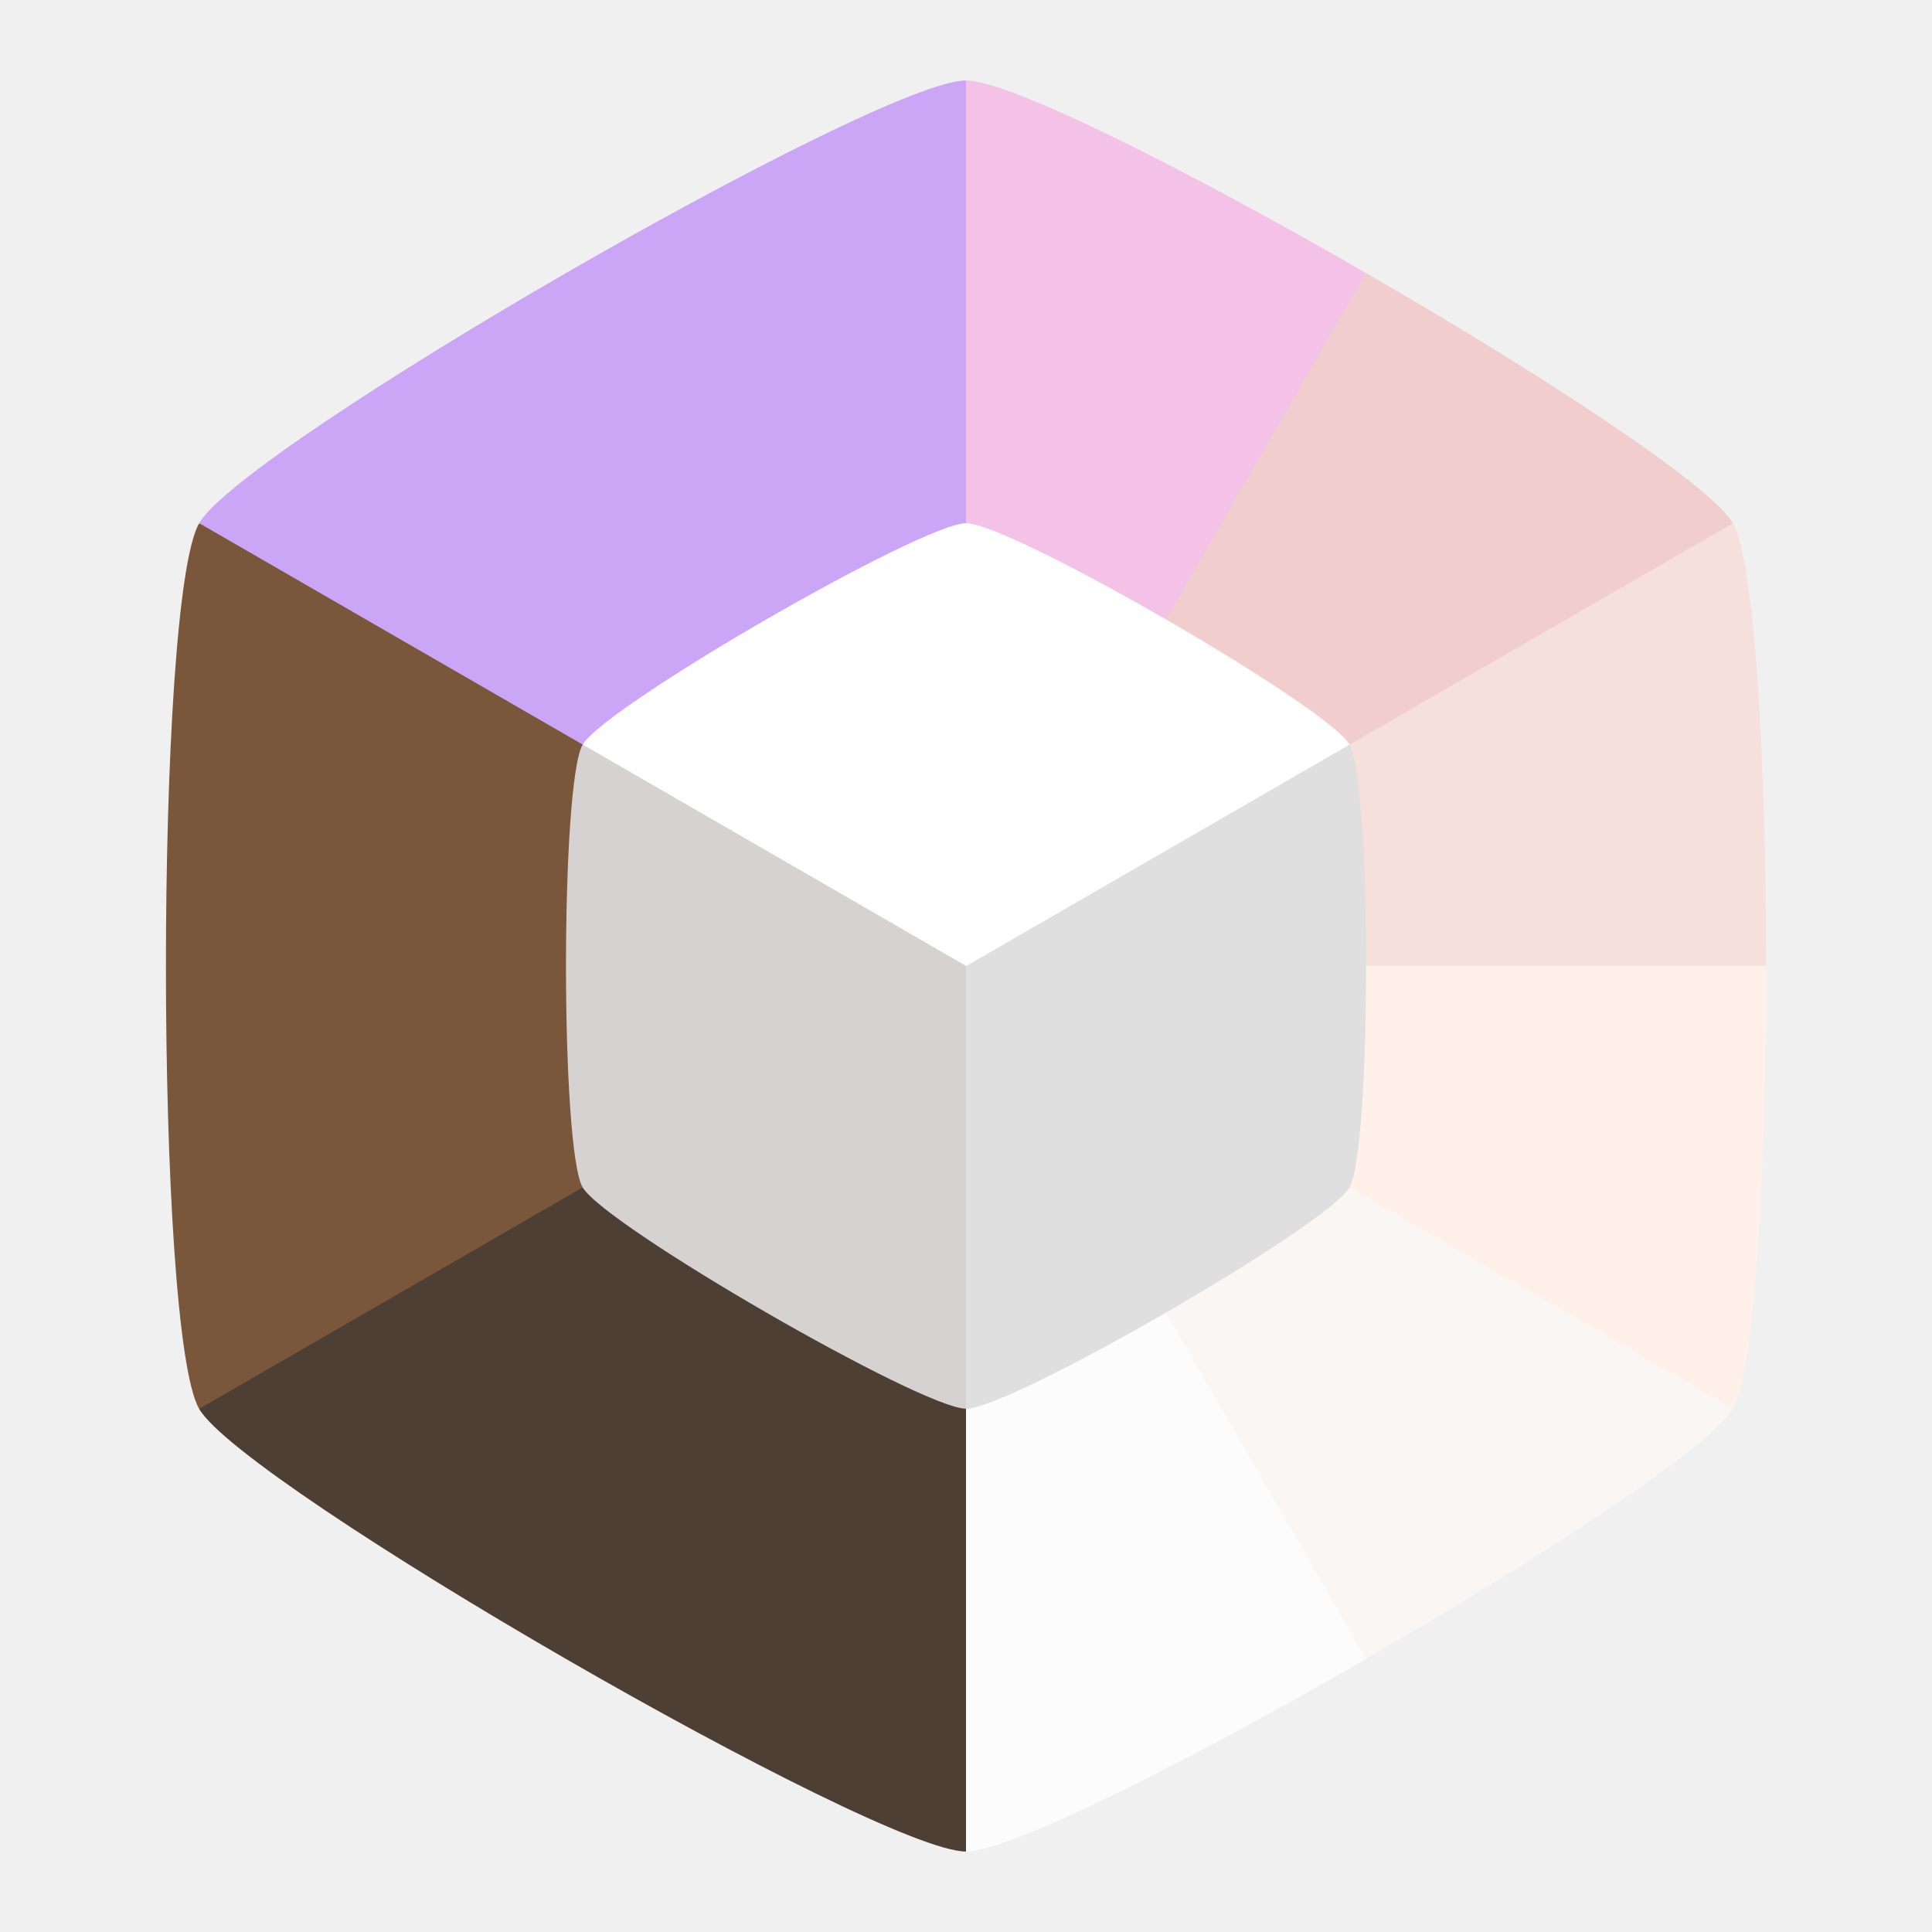
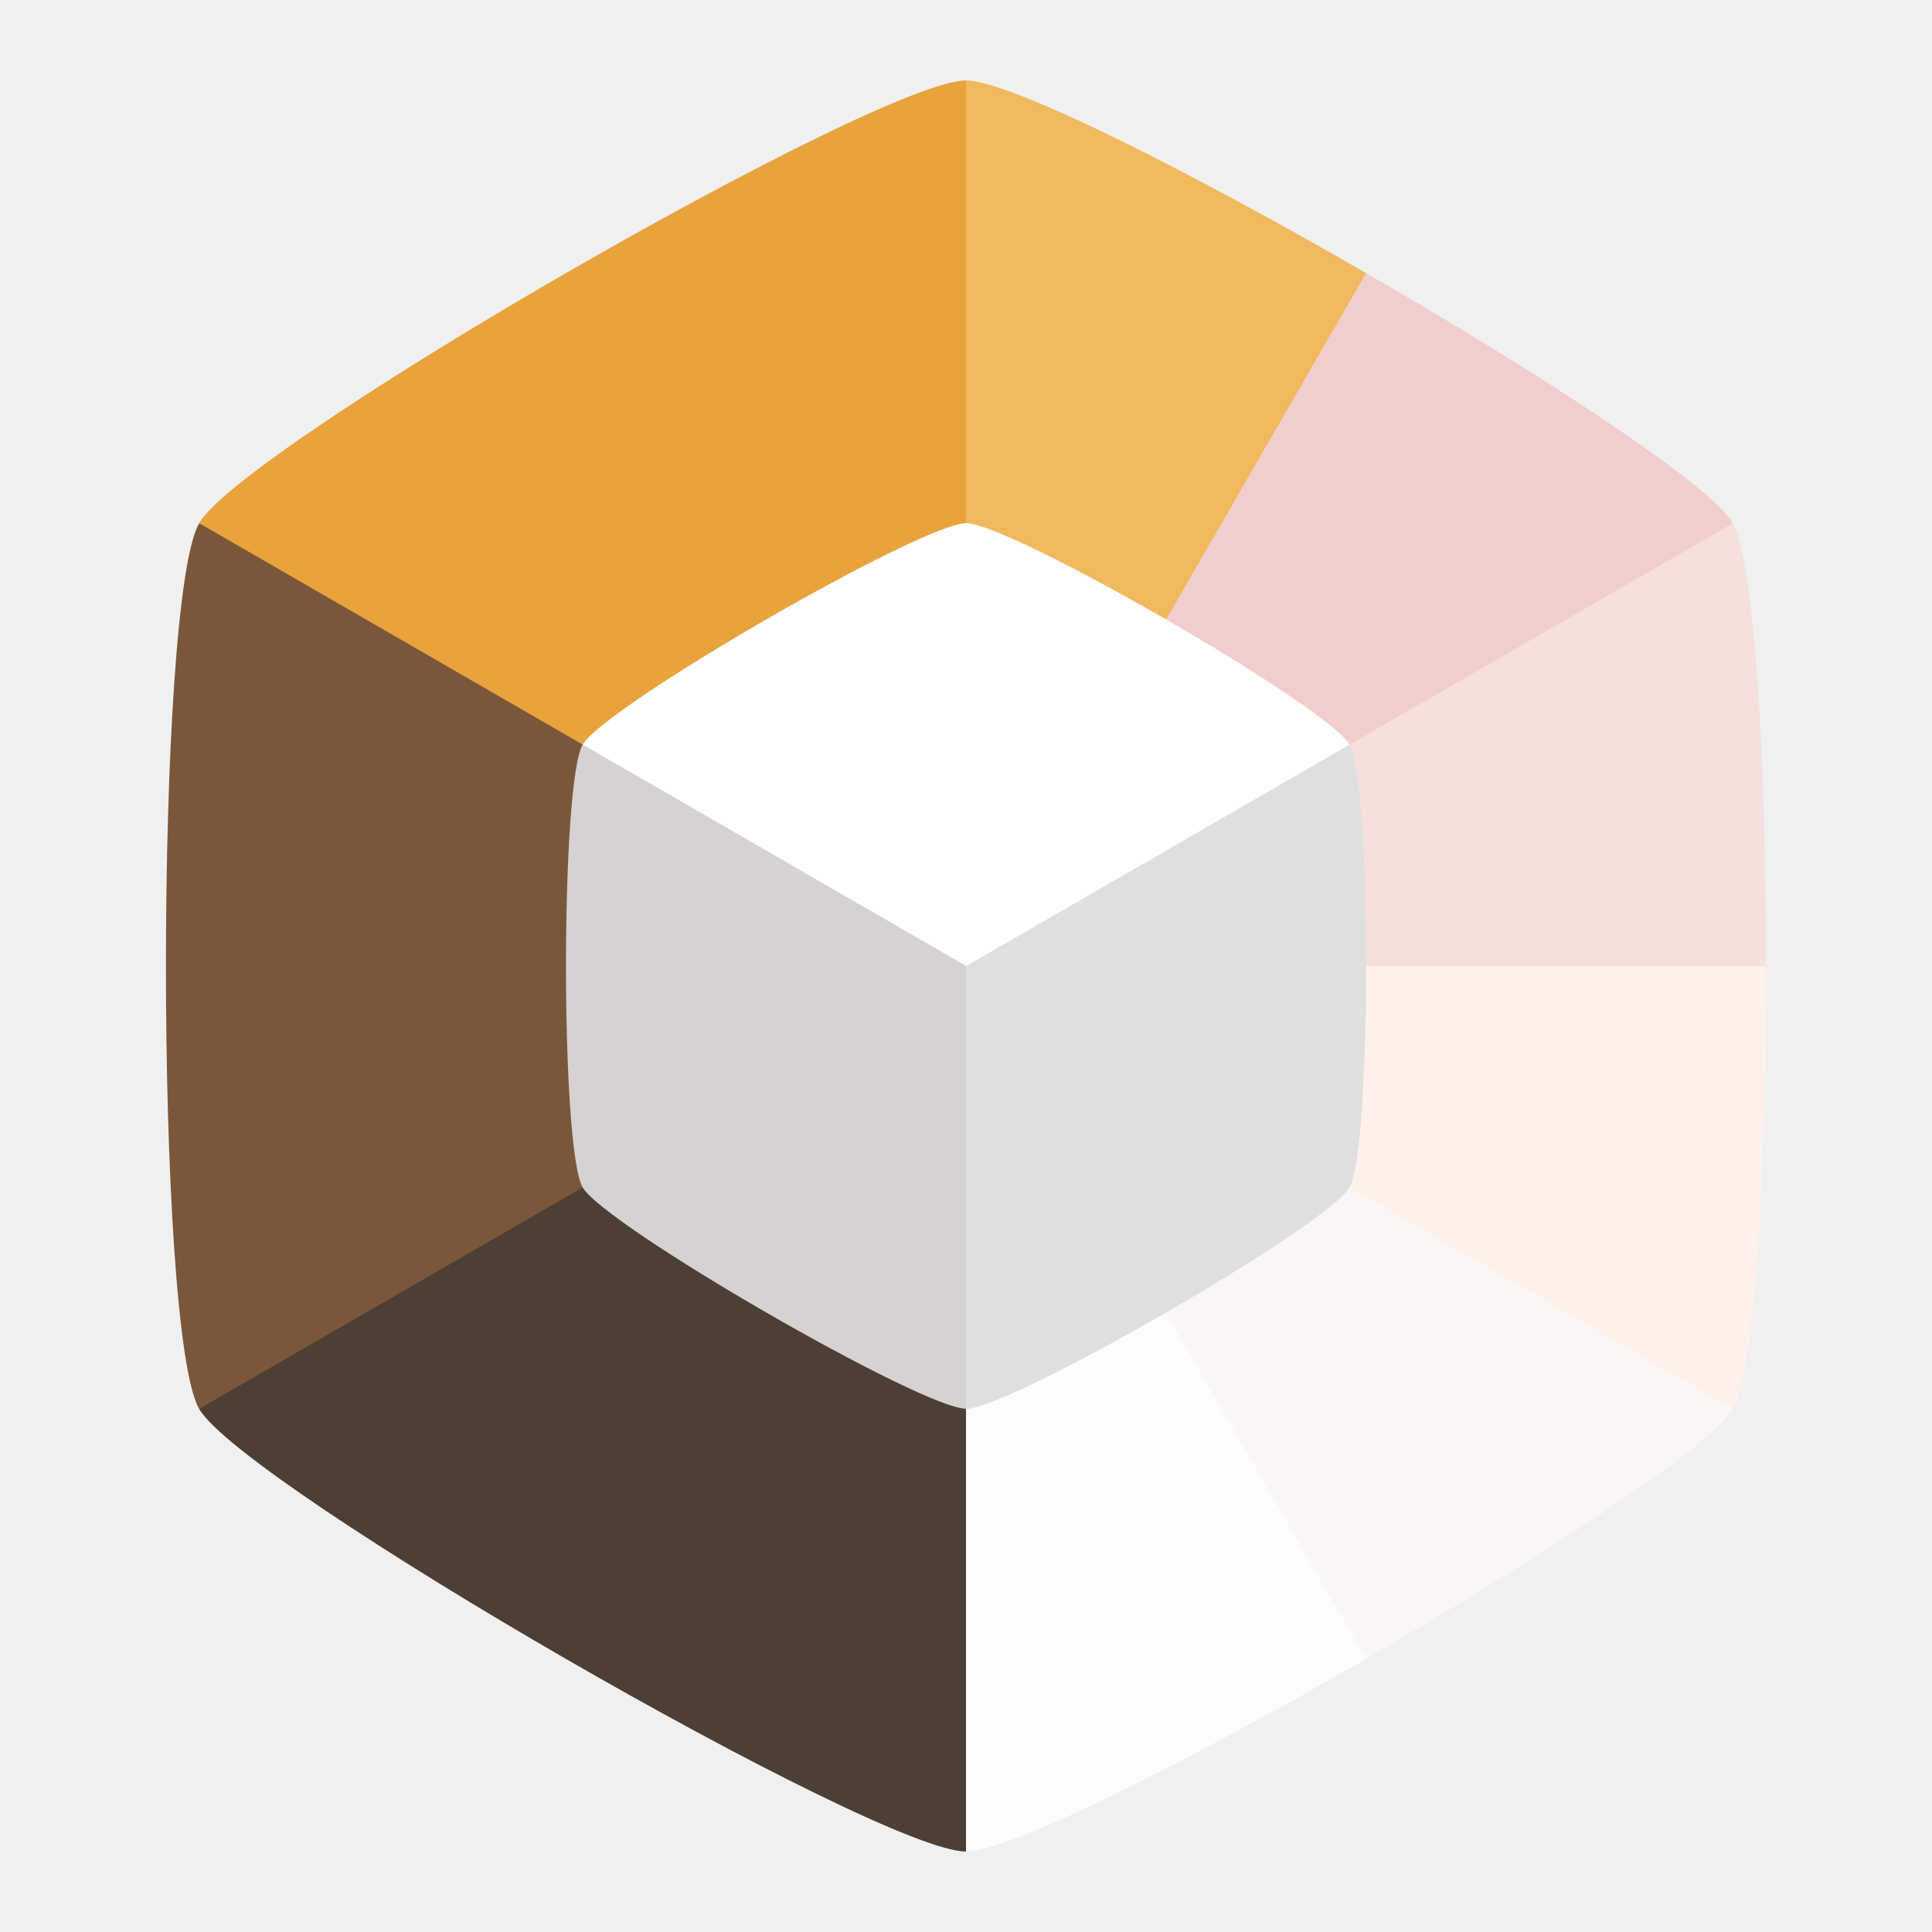
<svg xmlns="http://www.w3.org/2000/svg" width="48" height="48" version="1.1" viewBox="0 0 12.7 12.7">
  <g stroke-width=".265">
    <path d="m6.35 6.35" fill="#99cd61" />
-     <path d="m6.35 0.529-2.521 4.366 2.521 1.455 2.52-1.455 0.11-3.1c-1.151-0.665-2.339-1.266-2.63-1.266z" style="fill: rgb(245, 194, 231);" />
+     <path d="m6.35 0.529-2.521 4.366 2.521 1.455 2.52-1.455 0.11-3.1c-1.151-0.665-2.339-1.266-2.63-1.266z" style="fill: rgb(240, 185, 94);" />
    <path d="m8.98 1.795-2.63 4.555 2.52 1.455 2.521-4.366c-0.146-0.252-1.26-0.98-2.411-1.644z" style="fill: rgb(242, 205, 205);" />
    <path d="m11.391 3.44-5.041 2.91 2.52 1.455 2.739-1.455c0-1.329-0.073-2.658-0.218-2.91z" style="fill: rgb(245, 224, 220);" />
    <path d="m6.35 6.35v2.91h5.041c0.146-0.252 0.218-1.581 0.218-2.91h-5.259z" style="fill: rgb(255, 241, 233);" />
    <path d="m6.35 6.35v2.91l2.63 1.644c1.151-0.665 2.266-1.392 2.411-1.644l-5.041-2.91z" style="fill: rgb(249, 246, 243);" />
    <path d="m6.35 6.35-2.521 1.455 2.521 4.366c0.291 0 1.479-0.601 2.63-1.266l-2.63-4.555z" style="fill: rgb(252, 252, 252);" />
    <path d="m3.829 4.895-2.52 4.366c0.291 0.504 4.459 2.91 5.041 2.91v-5.821l-2.521-1.455z" fill="#4d3f33" />
    <path d="m1.309 3.44c-0.291 0.504-0.291 5.317 0 5.821l5.041-2.91v-2.91h-5.041z" fill="#7a573b" />
-     <path d="m6.35 0.529c-0.582-2e-8 -4.75 2.406-5.041 2.91l5.041 2.91v-5.821z" style="fill: rgb(203, 166, 247);" />
+     <path d="m6.35 0.529c-0.582-2e-8 -4.75 2.406-5.041 2.91l5.041 2.91v-5.821z" style="fill: rgb(232, 163, 61);" />
  </g>
  <g transform="matrix(.88 0 0 .88 -10.906 -1.2421)">
    <g transform="translate(13.26 2.2776)">
      <path transform="matrix(.96975 0 0 .96975 .1921 .1921)" d="m6.35 2.939c-0.341 0-2.783 1.41-2.953 1.705l2.953 5.116 2.954-5.116c-0.171-0.295-2.613-1.705-2.954-1.705z" fill="#fff" stroke-width=".265" />
    </g>
    <path d="m16.746 6.974 2.864 4.961c0.331 0 2.699-1.367 2.864-1.654 0.165-0.286 0.165-3.021 0-3.307l-2.864 1.654z" fill="#dfdfdf" stroke-width=".265" />
  </g>
  <path d="m3.83 4.895c-0.146 0.252-0.146 2.658 0 2.91 0.146 0.252 2.229 1.455 2.52 1.455v-2.91z" fill="#d6d2d2" stroke-width=".265" />
</svg>
